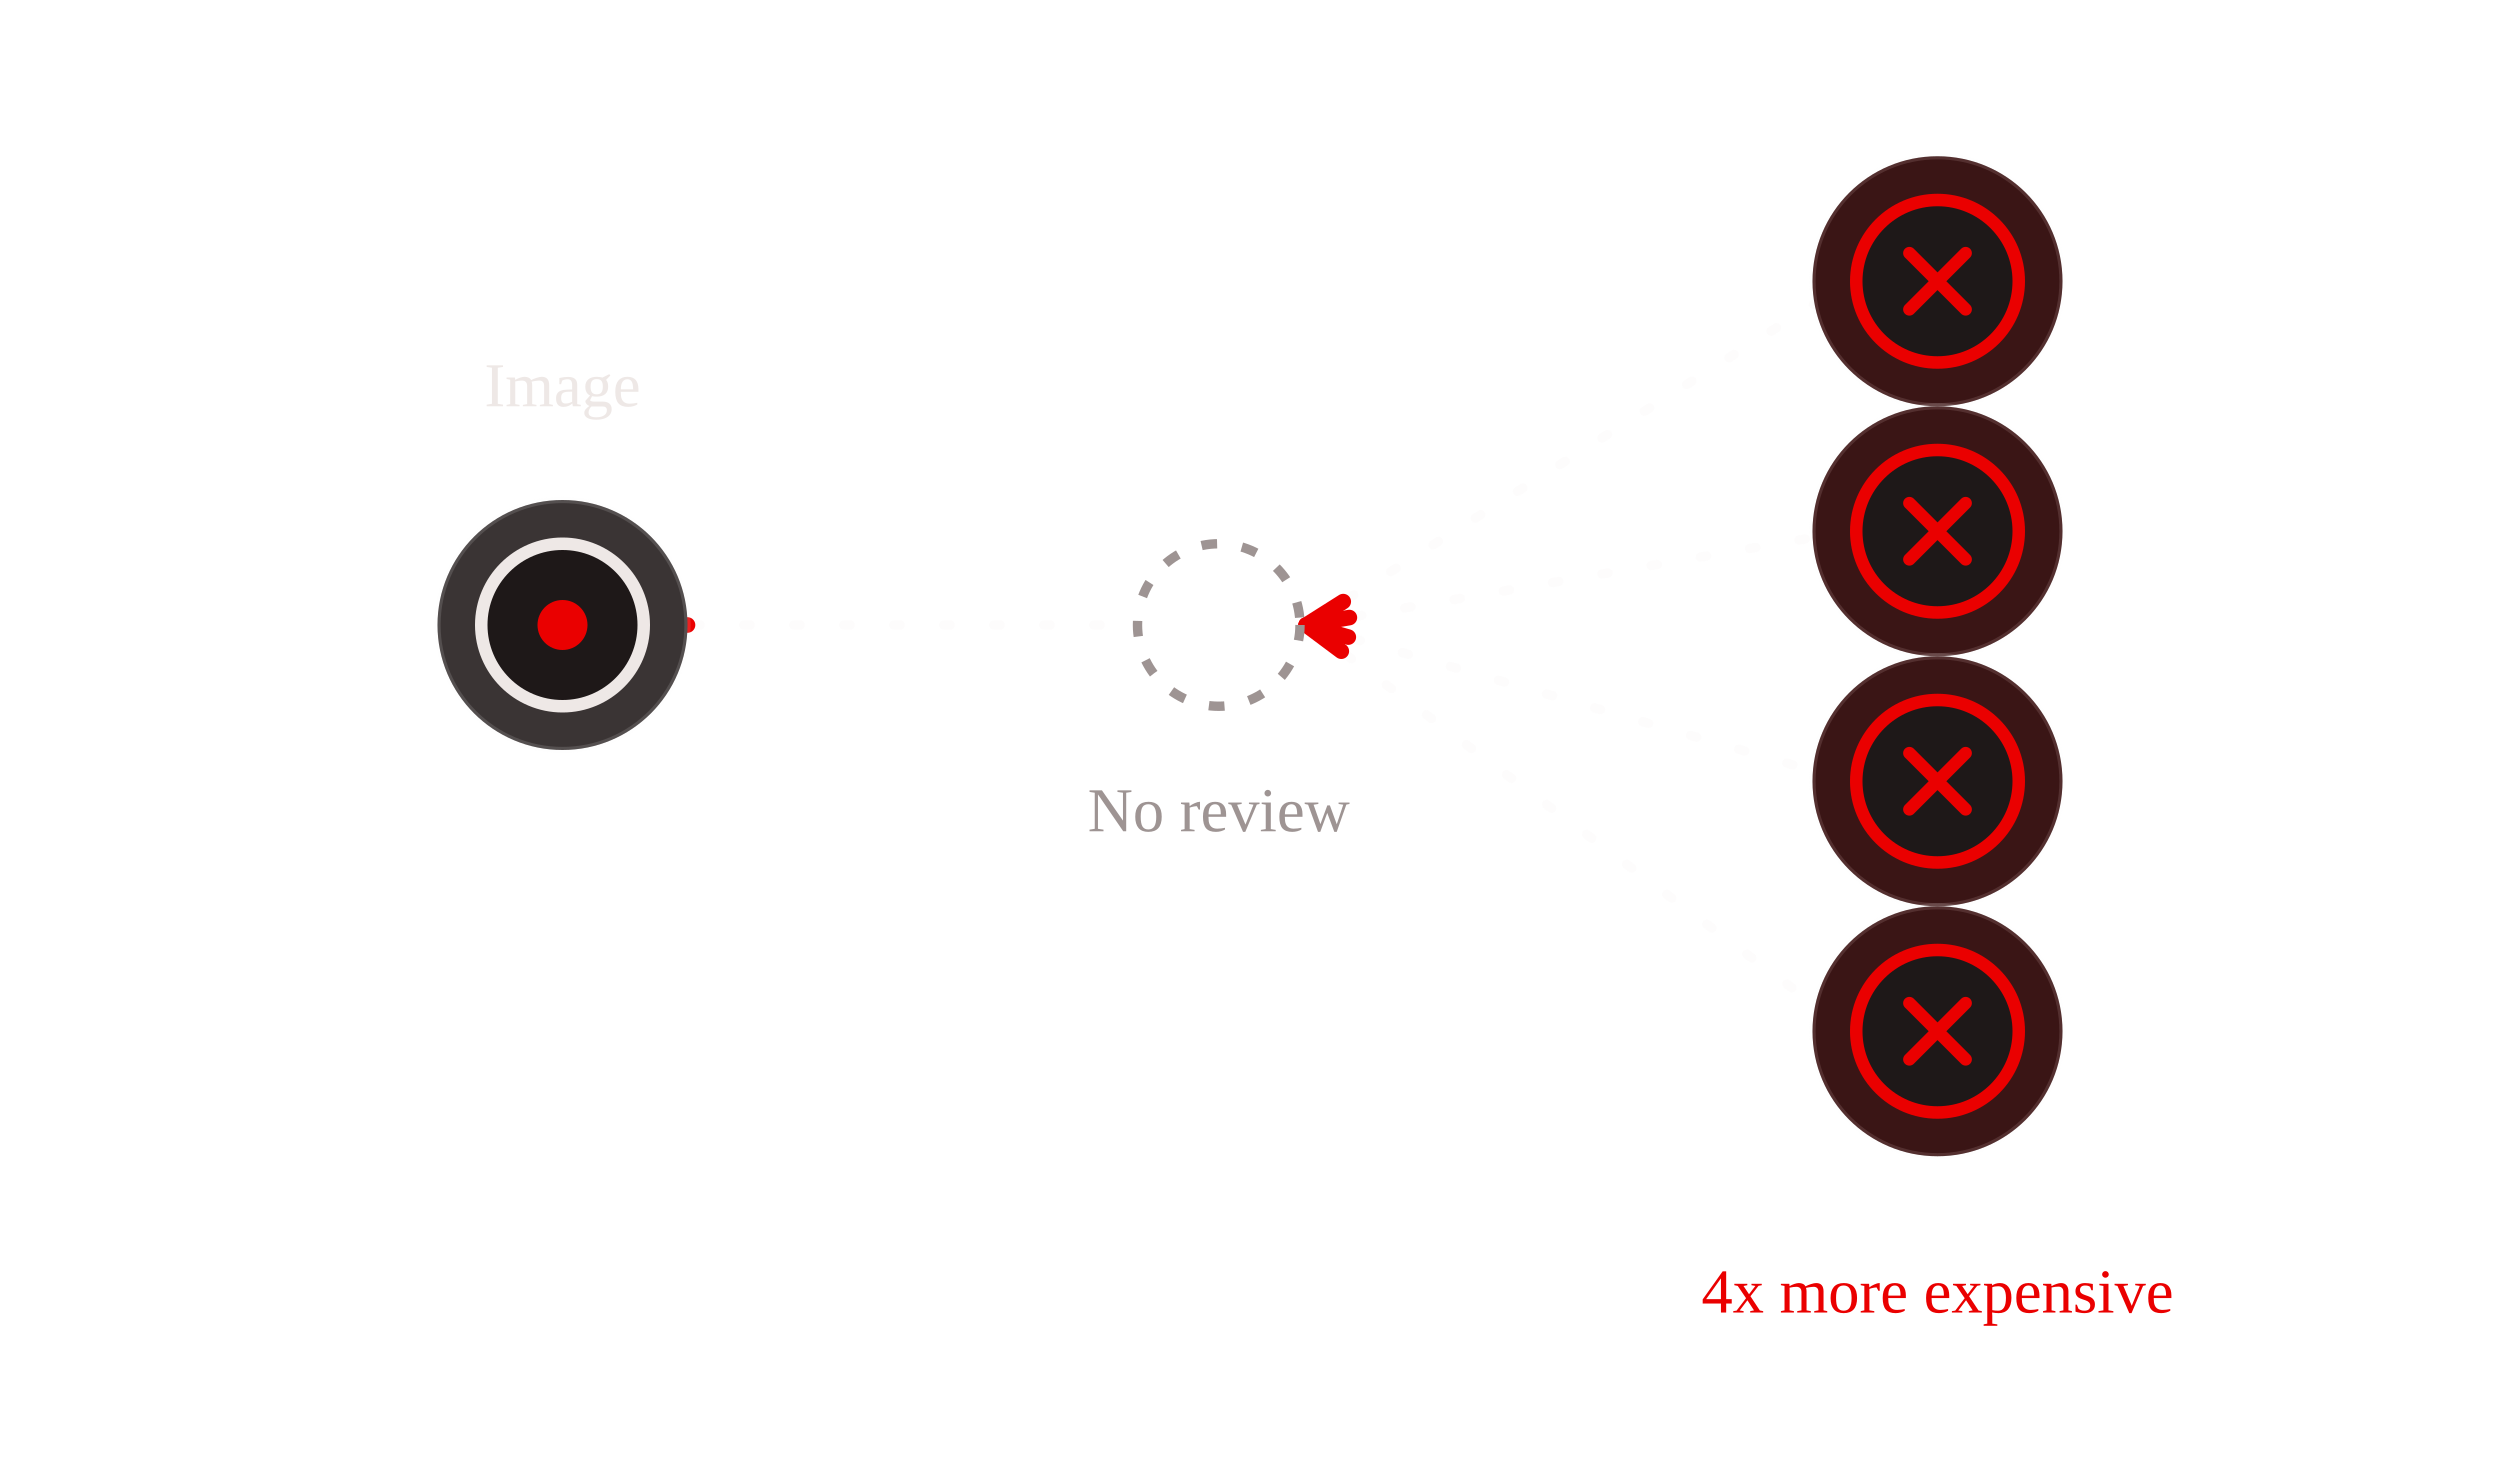
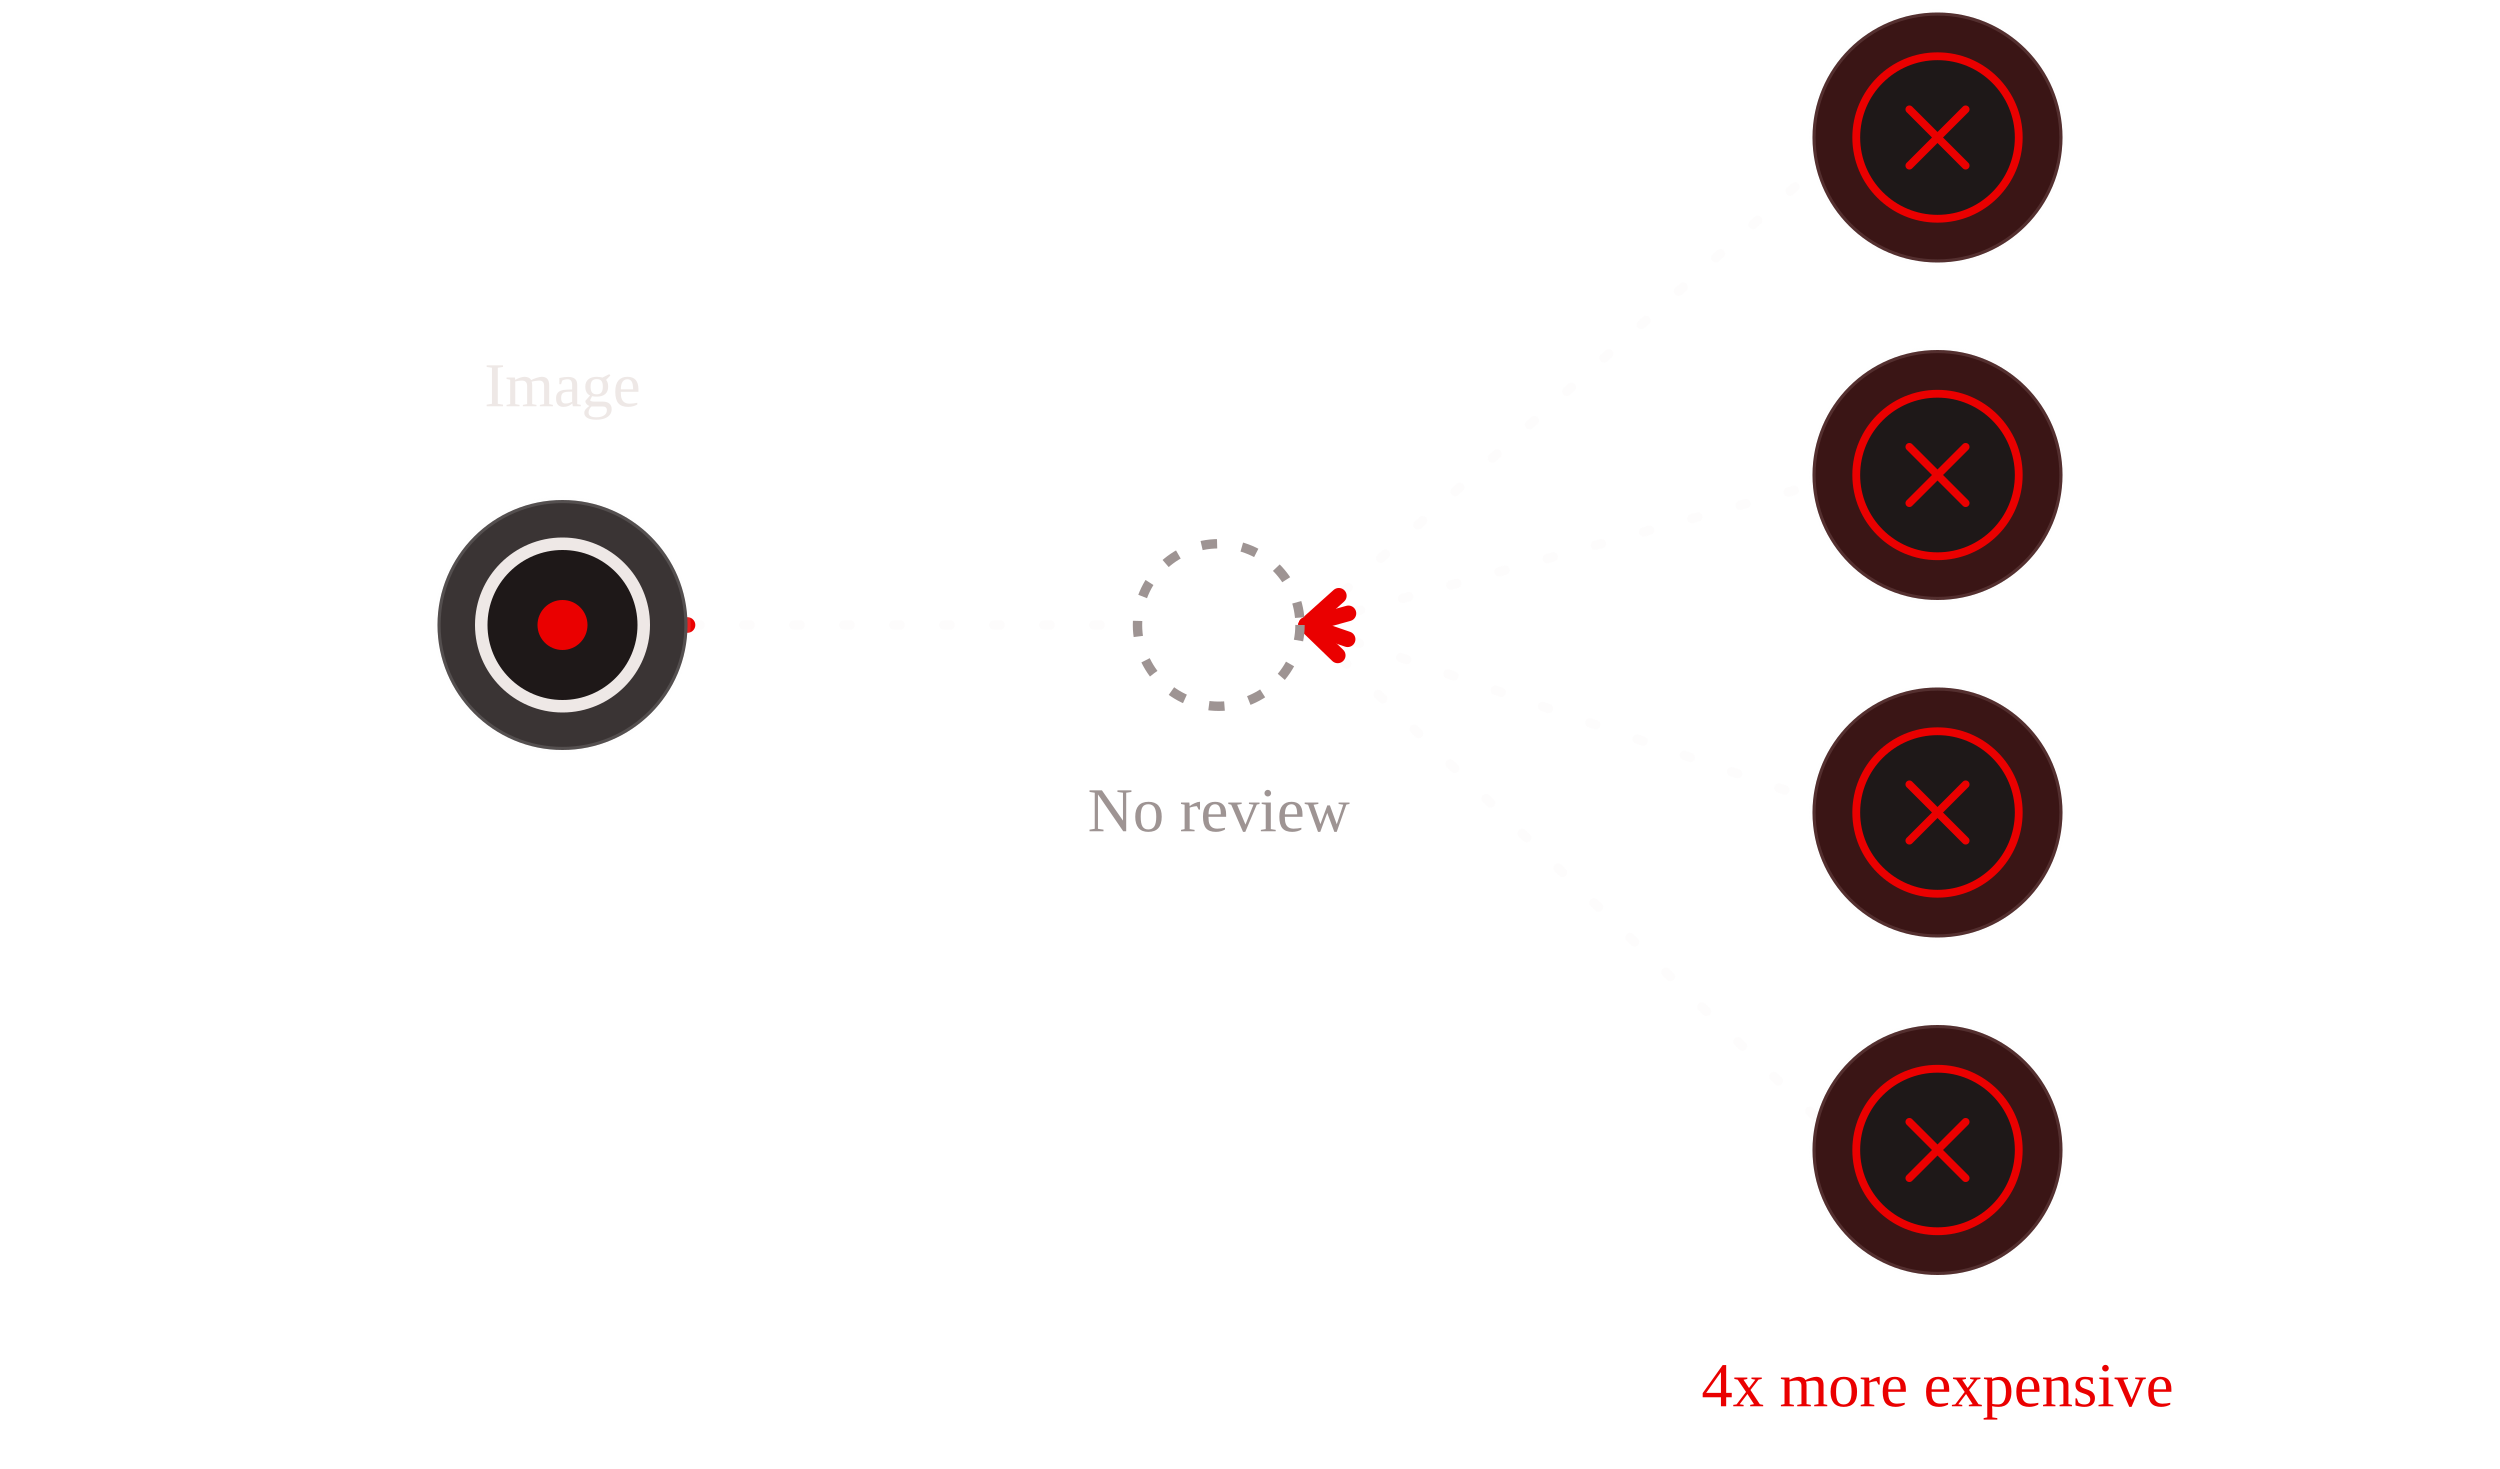
<svg xmlns="http://www.w3.org/2000/svg" viewBox="0 0 800 470" class="diagram" aria-hidden="true">
  <g fill="none" stroke="rgba(248,244,242,0.28)" stroke-width="3" stroke-linecap="round" stroke-dasharray="2 14">
    <line x1="206" y1="200" x2="364" y2="200" />
-     <line x1="418" y1="200" x2="592" y2="90" />
-     <line x1="418" y1="200" x2="592" y2="170" />
-     <line x1="418" y1="200" x2="592" y2="250" />
-     <line x1="418" y1="200" x2="592" y2="330" />
+     <line x1="418" y1="200" x2="592" y2="44" />
+     <line x1="418" y1="200" x2="592" y2="152" />
+     <line x1="418" y1="200" x2="592" y2="260" />
+     <line x1="418" y1="200" x2="592" y2="368" />
  </g>
  <g fill="none" stroke="#ea0000" stroke-width="5" stroke-linecap="round">
    <line x1="206" y1="200" x2="364" y2="200" stroke-dasharray="14 900" style="animation:cosloopS 8s linear infinite;animation-delay:0.000s" />
-     <line x1="418" y1="200" x2="592" y2="90" stroke-dasharray="14 900" style="animation:cosloopS 8s linear infinite;animation-delay:2.000s" />
-     <line x1="418" y1="200" x2="592" y2="170" stroke-dasharray="14 900" style="animation:cosloopS 8s linear infinite;animation-delay:2.000s" />
-     <line x1="418" y1="200" x2="592" y2="250" stroke-dasharray="14 900" style="animation:cosloopS 8s linear infinite;animation-delay:2.000s" />
-     <line x1="418" y1="200" x2="592" y2="330" stroke-dasharray="14 900" style="animation:cosloopS 8s linear infinite;animation-delay:2.000s" />
+     <line x1="418" y1="200" x2="592" y2="44" stroke-dasharray="14 900" style="animation:cosloopS 8s linear infinite;animation-delay:2.000s" />
+     <line x1="418" y1="200" x2="592" y2="152" stroke-dasharray="14 900" style="animation:cosloopS 8s linear infinite;animation-delay:2.000s" />
+     <line x1="418" y1="200" x2="592" y2="260" stroke-dasharray="14 900" style="animation:cosloopS 8s linear infinite;animation-delay:2.000s" />
+     <line x1="418" y1="200" x2="592" y2="368" stroke-dasharray="14 900" style="animation:cosloopS 8s linear infinite;animation-delay:2.000s" />
  </g>
  <circle cx="180" cy="200" r="40" fill="#1e1818" stroke="rgba(248,244,242,0.14)" stroke-width="2" />
  <circle cx="180" cy="200" r="40" fill="rgba(248,244,242,0.13)" />
  <circle cx="180" cy="200" r="26" fill="#1e1818" stroke="#eee8e6" stroke-width="4" />
  <circle cx="180" cy="200" r="8" fill="#ea0000" />
  <circle cx="390" cy="200" r="26" fill="none" stroke="#9e9493" stroke-width="3" stroke-dasharray="5 8" />
  <g>
-     <circle cx="620" cy="90" r="40" fill="#1e1818" stroke="rgba(248,244,242,0.14)" stroke-width="2" />
-     <circle cx="620" cy="90" r="40" fill="rgba(234,0,0,0.14)" />
-     <circle cx="620" cy="90" r="26" fill="#1e1818" stroke="#ea0000" stroke-width="4" />
-     <path d="M611,81 L629,99 M629,81 L611,99" stroke="#ea0000" stroke-width="4" stroke-linecap="round" />
+     <circle cx="620" cy="44" r="40" fill="#1e1818" stroke="rgba(248,244,242,0.14)" stroke-width="2" />
+     <circle cx="620" cy="44" r="40" fill="rgba(234,0,0,0.14)" />
+     <circle cx="620" cy="44" r="26" fill="#1e1818" stroke="#ea0000" stroke-width="2.5" />
+     <path d="M611,35 L629,53 M629,35 L611,53" stroke="#ea0000" stroke-width="2.5" stroke-linecap="round" />
  </g>
  <g>
-     <circle cx="620" cy="170" r="40" fill="#1e1818" stroke="rgba(248,244,242,0.14)" stroke-width="2" />
-     <circle cx="620" cy="170" r="40" fill="rgba(234,0,0,0.14)" />
-     <circle cx="620" cy="170" r="26" fill="#1e1818" stroke="#ea0000" stroke-width="4" />
-     <path d="M611,161 L629,179 M629,161 L611,179" stroke="#ea0000" stroke-width="4" stroke-linecap="round" />
+     <circle cx="620" cy="152" r="40" fill="#1e1818" stroke="rgba(248,244,242,0.14)" stroke-width="2" />
+     <circle cx="620" cy="152" r="40" fill="rgba(234,0,0,0.14)" />
+     <circle cx="620" cy="152" r="26" fill="#1e1818" stroke="#ea0000" stroke-width="2.5" />
+     <path d="M611,143 L629,161 M629,143 L611,161" stroke="#ea0000" stroke-width="2.5" stroke-linecap="round" />
  </g>
  <g>
-     <circle cx="620" cy="250" r="40" fill="#1e1818" stroke="rgba(248,244,242,0.14)" stroke-width="2" />
-     <circle cx="620" cy="250" r="40" fill="rgba(234,0,0,0.14)" />
-     <circle cx="620" cy="250" r="26" fill="#1e1818" stroke="#ea0000" stroke-width="4" />
-     <path d="M611,241 L629,259 M629,241 L611,259" stroke="#ea0000" stroke-width="4" stroke-linecap="round" />
+     <circle cx="620" cy="260" r="40" fill="#1e1818" stroke="rgba(248,244,242,0.14)" stroke-width="2" />
+     <circle cx="620" cy="260" r="40" fill="rgba(234,0,0,0.14)" />
+     <circle cx="620" cy="260" r="26" fill="#1e1818" stroke="#ea0000" stroke-width="2.5" />
+     <path d="M611,251 L629,269 M629,251 L611,269" stroke="#ea0000" stroke-width="2.5" stroke-linecap="round" />
  </g>
  <g>
-     <circle cx="620" cy="330" r="40" fill="#1e1818" stroke="rgba(248,244,242,0.14)" stroke-width="2" />
-     <circle cx="620" cy="330" r="40" fill="rgba(234,0,0,0.14)" />
-     <circle cx="620" cy="330" r="26" fill="#1e1818" stroke="#ea0000" stroke-width="4" />
-     <path d="M611,321 L629,339 M629,321 L611,339" stroke="#ea0000" stroke-width="4" stroke-linecap="round" />
+     <circle cx="620" cy="368" r="40" fill="#1e1818" stroke="rgba(248,244,242,0.14)" stroke-width="2" />
+     <circle cx="620" cy="368" r="40" fill="rgba(234,0,0,0.14)" />
+     <circle cx="620" cy="368" r="26" fill="#1e1818" stroke="#ea0000" stroke-width="2.5" />
+     <path d="M611,359 L629,377 M629,359 L611,377" stroke="#ea0000" stroke-width="2.5" stroke-linecap="round" />
  </g>
  <text x="180" y="130" text-anchor="middle" style="font-weight:500;font-size:20px" fill="#eee8e6">Image</text>
  <text x="390" y="266" text-anchor="middle" style="font-weight:500;font-size:20px" fill="#9e9493">No review</text>
-   <text x="620" y="420" text-anchor="middle" style="font-weight:500;font-size:20px" fill="#ea0000">4x more expensive</text>
+   <text x="620" y="450" text-anchor="middle" style="font-weight:500;font-size:20px" fill="#ea0000">4x more expensive</text>
</svg>
